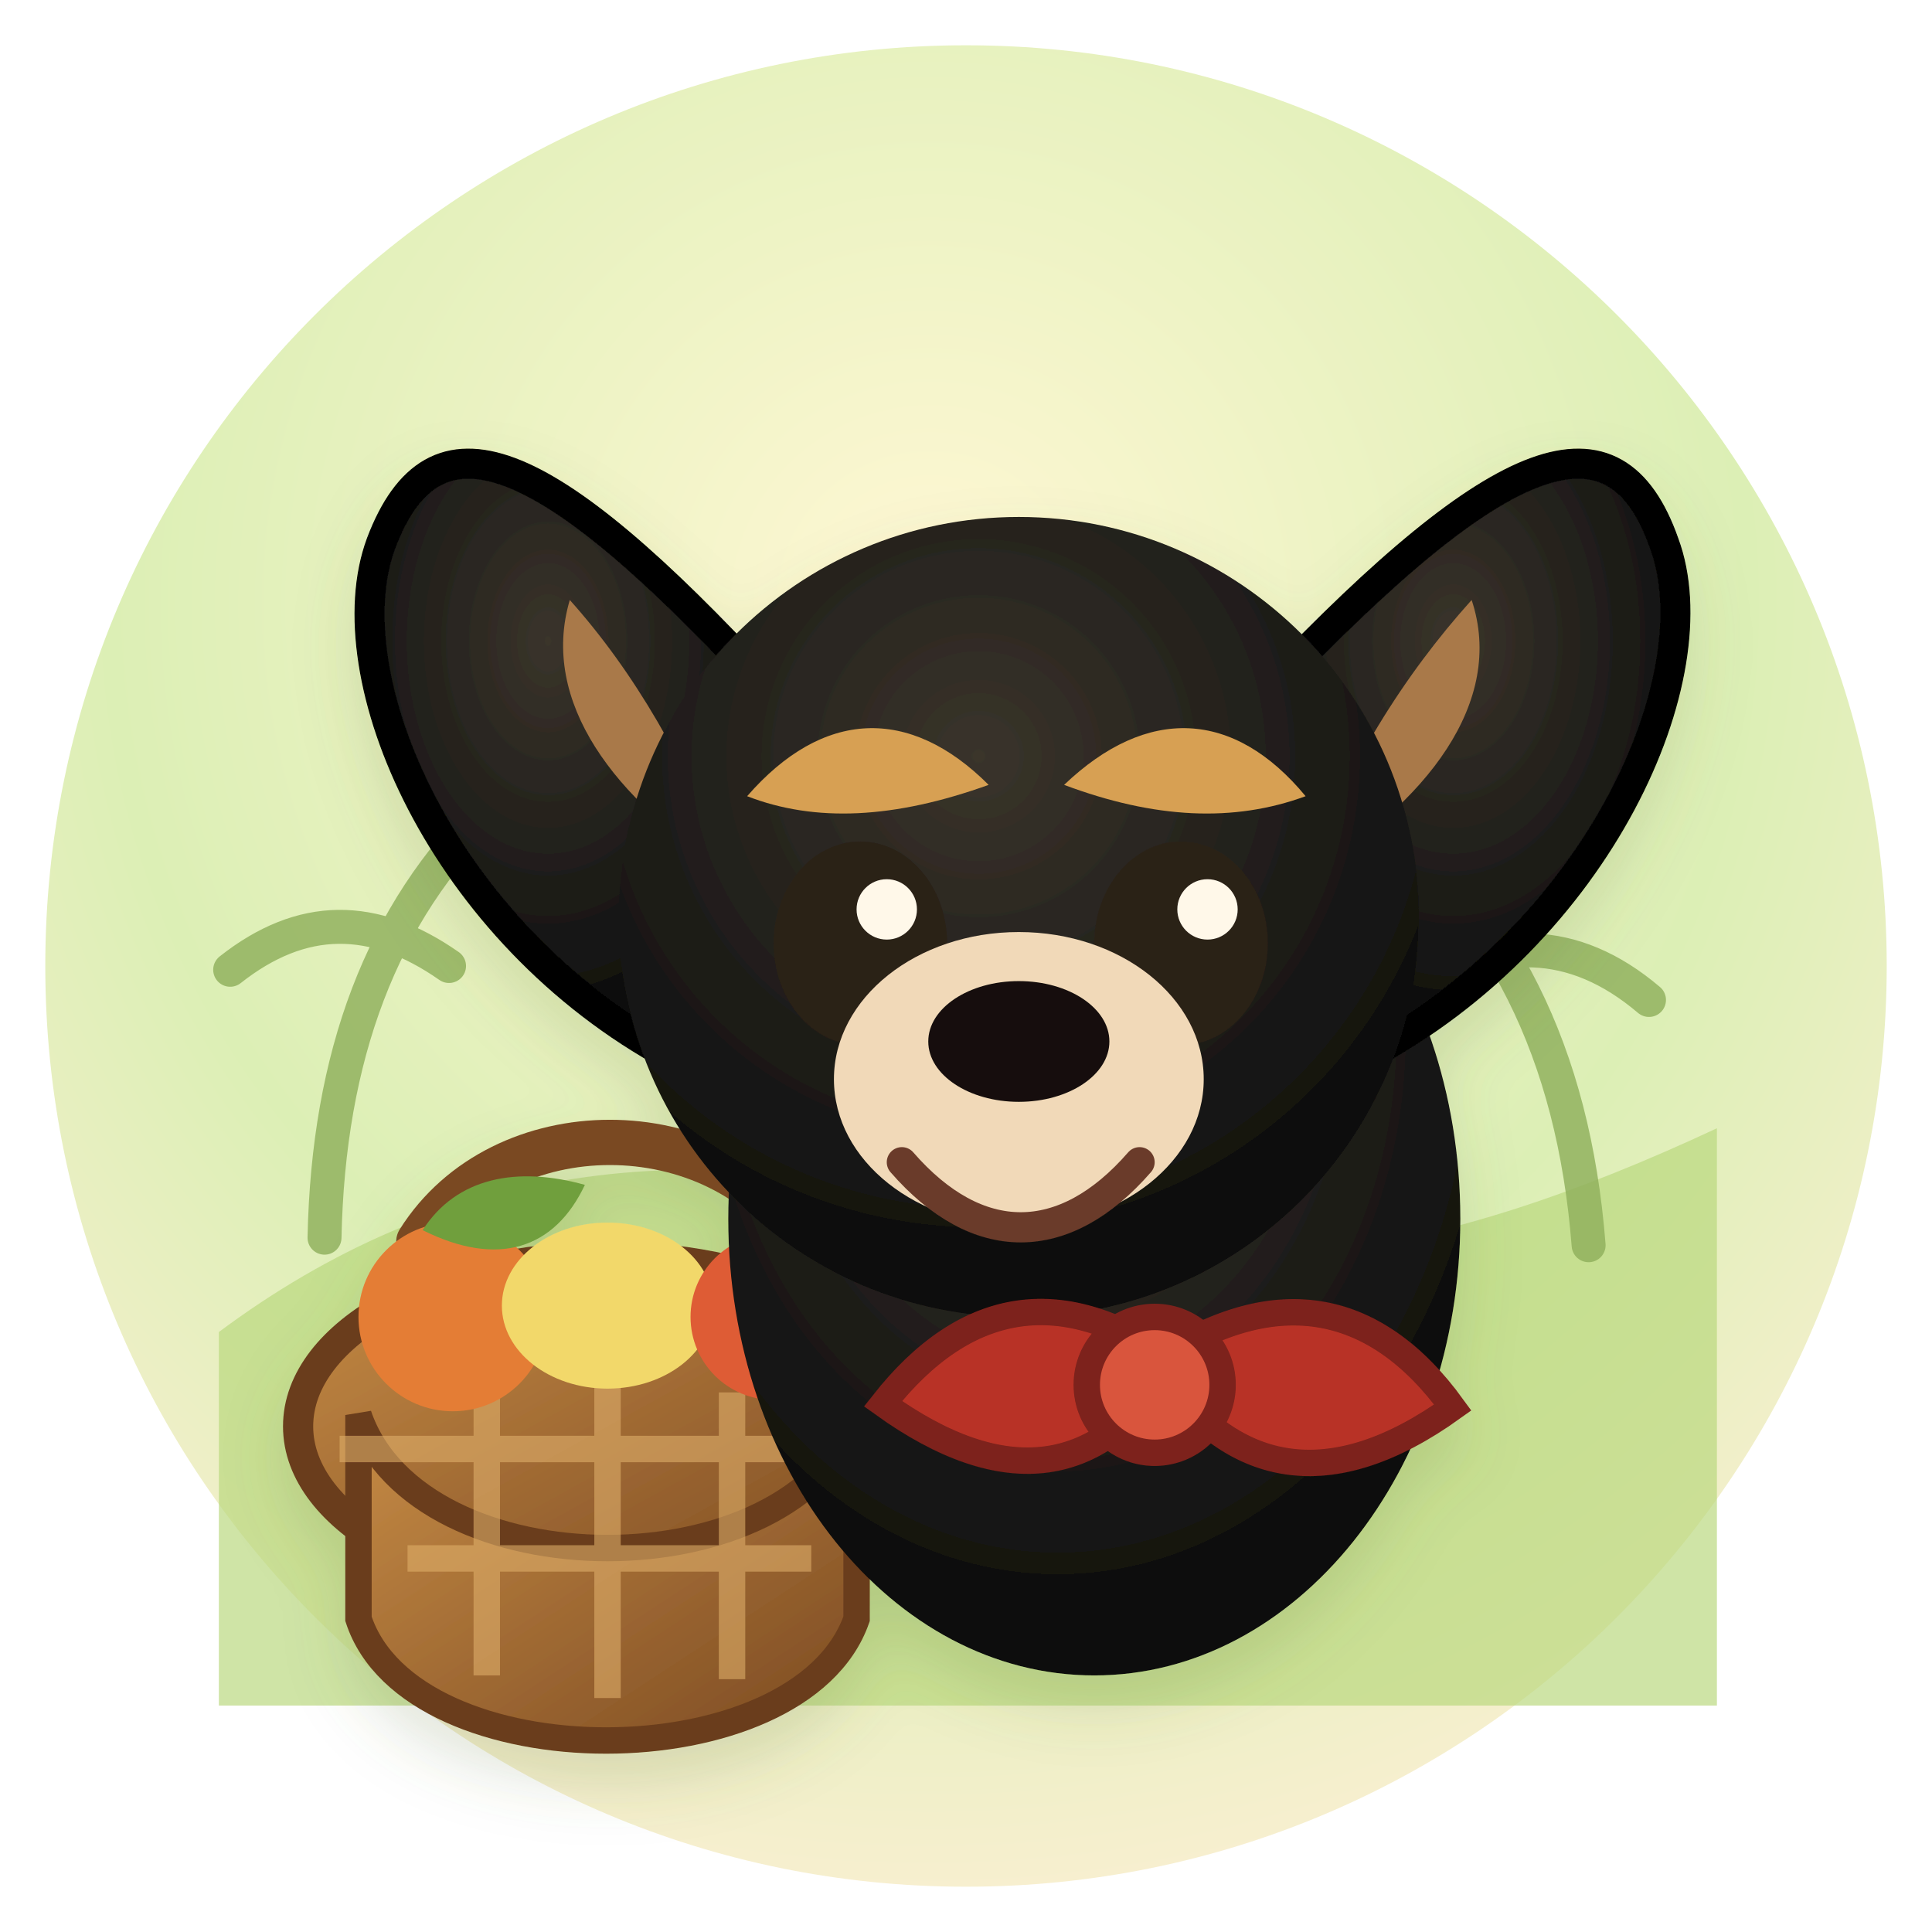
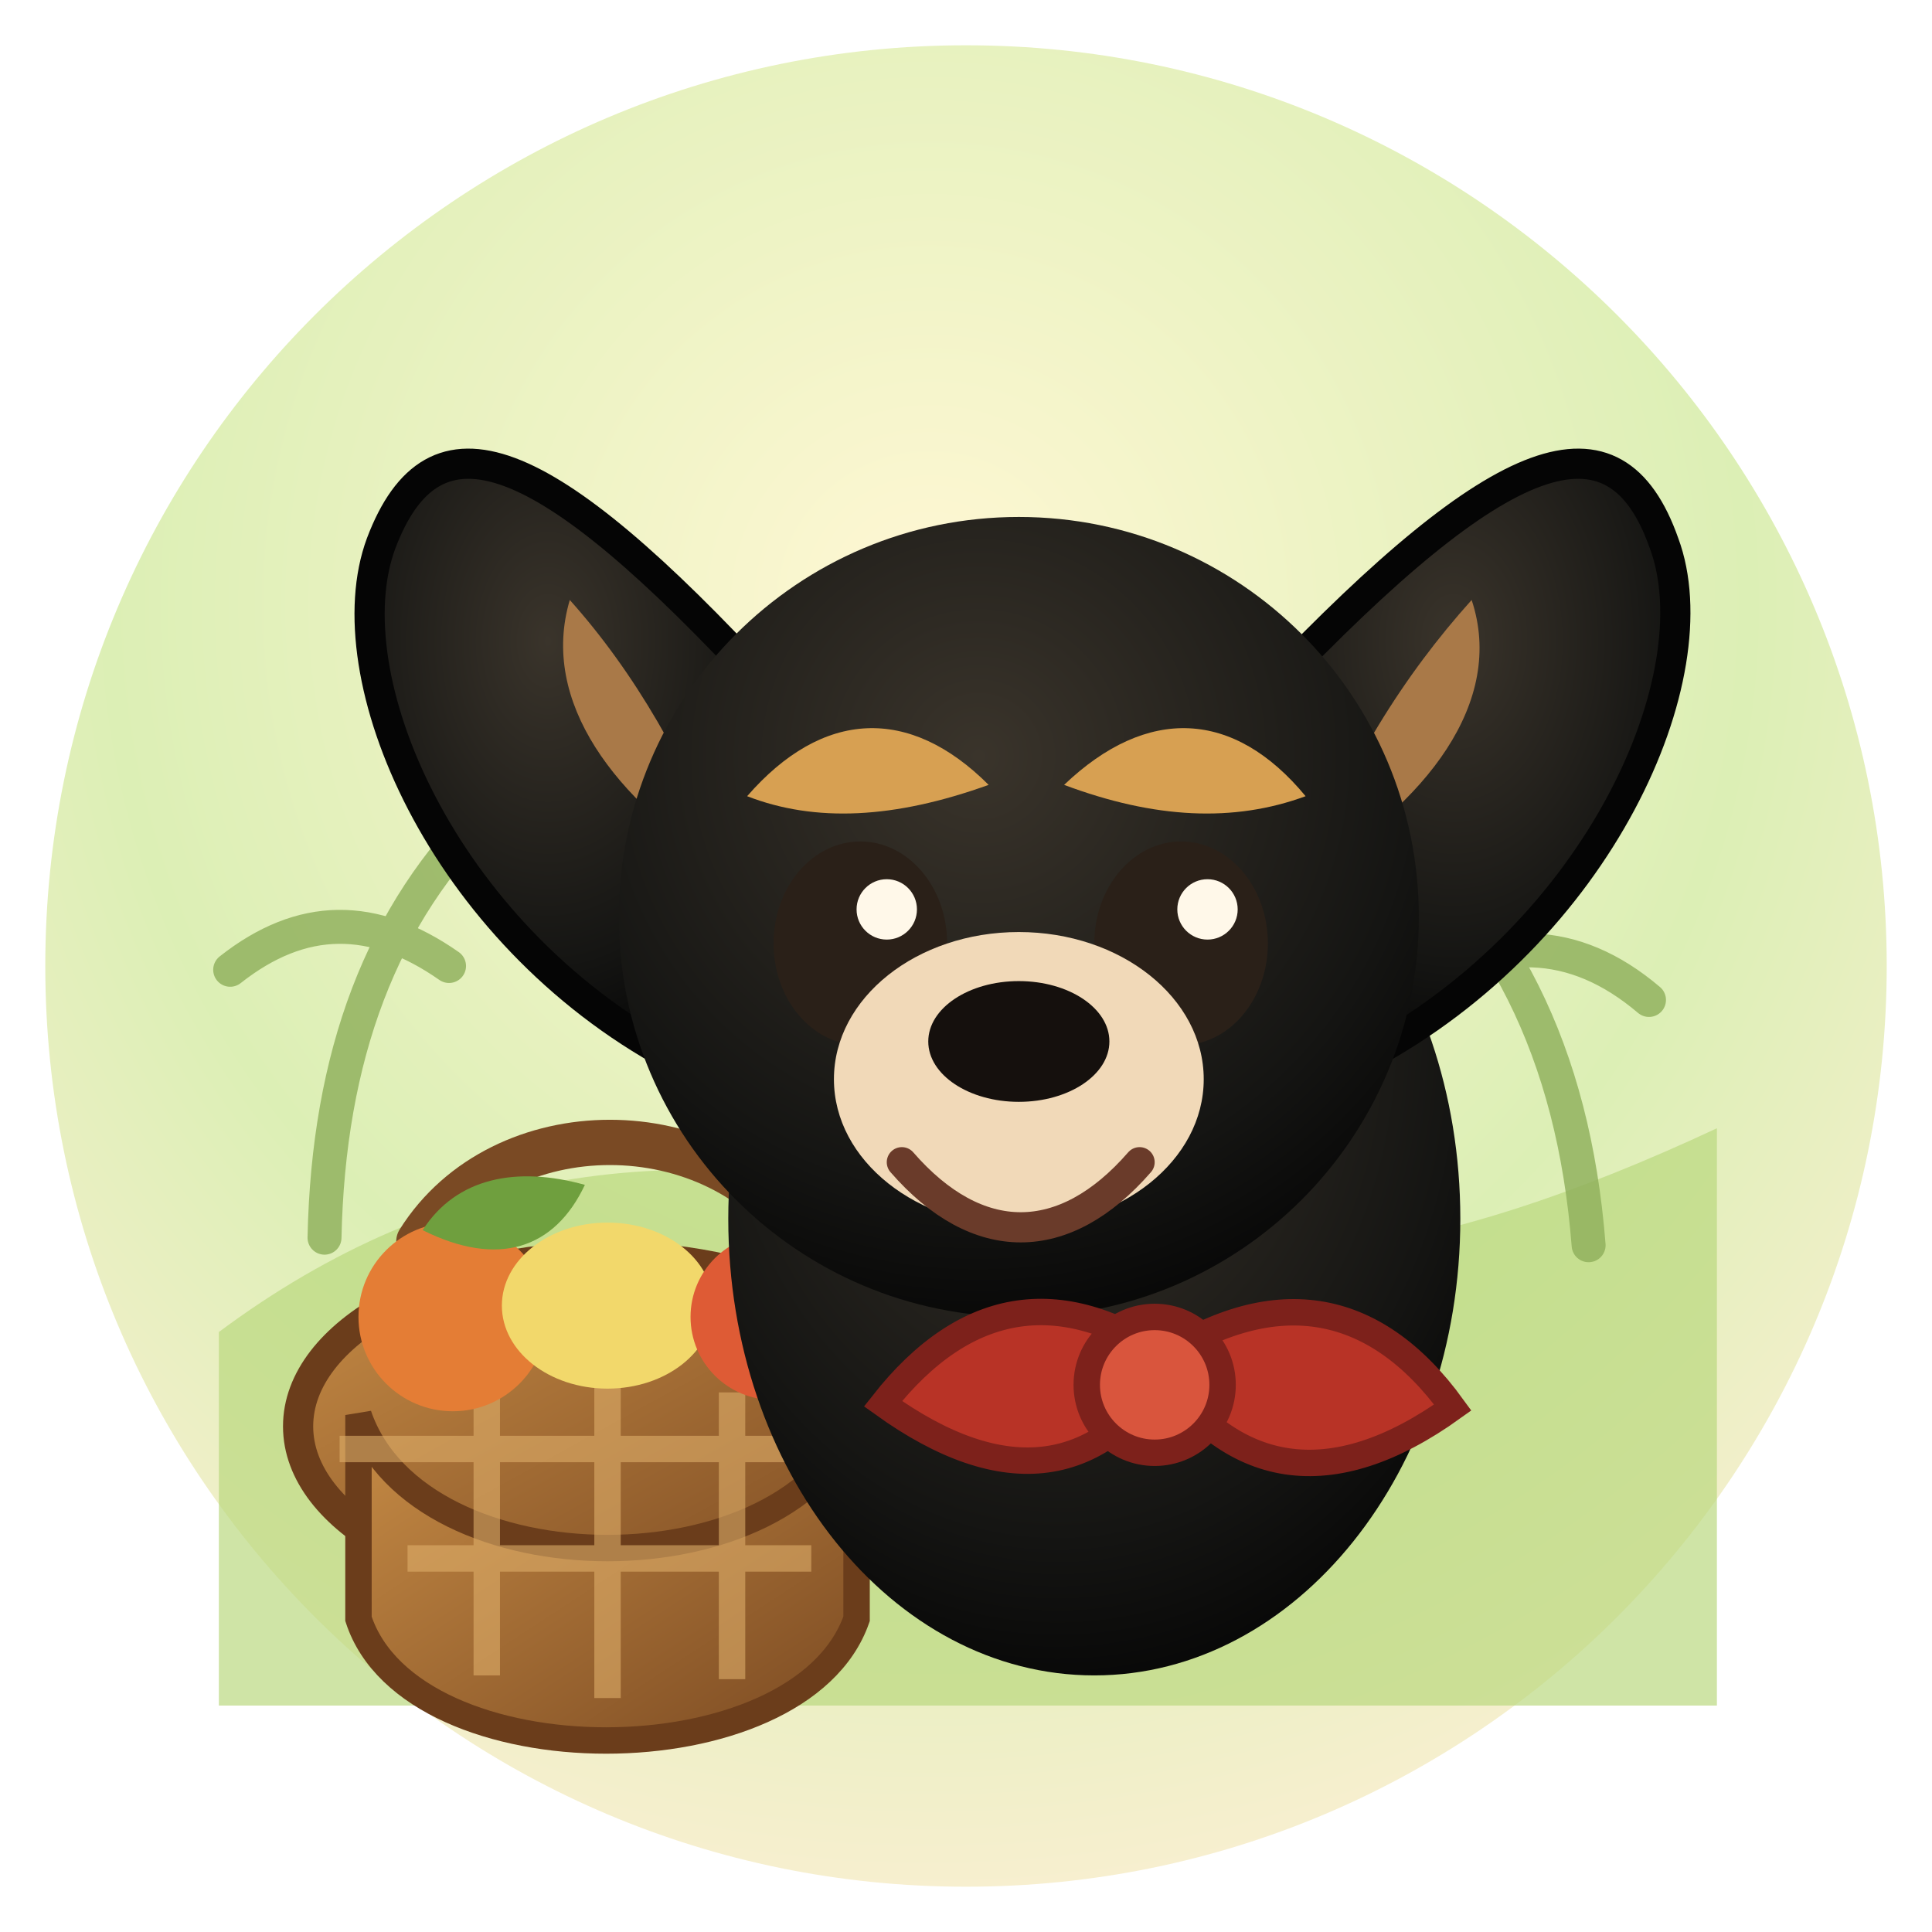
<svg xmlns="http://www.w3.org/2000/svg" viewBox="0 0 512 512" role="img" aria-labelledby="title desc">
  <defs>
    <radialGradient id="garden" cx="48%" cy="30%" r="72%">
      <stop offset="0" stop-color="#fff7d4" />
      <stop offset="0.63" stop-color="#dcefb5" />
      <stop offset="1" stop-color="#f8efd0" />
    </radialGradient>
    <radialGradient id="blackfur" cx="45%" cy="30%" r="75%">
      <stop offset="0" stop-color="#3a342b" />
      <stop offset="0.72" stop-color="#151513" />
      <stop offset="1" stop-color="#050505" />
    </radialGradient>
    <linearGradient id="basket" x1="0" y1="0" x2="1" y2="1">
      <stop offset="0" stop-color="#c68b45" />
      <stop offset="1" stop-color="#7b4a22" />
    </linearGradient>
-     <filter id="soft" x="-12%" y="-12%" width="124%" height="124%">
-       <feDropShadow dx="0" dy="8" stdDeviation="8" flood-color="#60773a" flood-opacity="0.18" />
-     </filter>
  </defs>
  <circle cx="256" cy="256" r="244" fill="url(#garden)" />
  <path d="M58 353c59-44 126-54 199-31 66 21 123 12 198-23v153H58z" fill="#b9d77d" opacity=".68" />
  <g stroke="#8fb05b" stroke-width="9" stroke-linecap="round" fill="none" opacity=".82">
    <path d="M86 328c1-48 15-86 44-114" />
    <path d="M421 330c-4-51-23-89-58-116" />
    <path d="M119 256c-20-14-39-14-58 1M374 262c22-14 43-14 63 3" />
  </g>
-   <g filter="url(#soft)">
+   <g>
    <g transform="translate(73 291)">
      <ellipse cx="88" cy="87" rx="82" ry="45" fill="url(#basket)" stroke="#6b3d1b" stroke-width="8" />
      <path d="M22 84c16 47 116 47 132 0v54c-15 43-118 43-132 0z" fill="url(#basket)" stroke="#6b3d1b" stroke-width="7" />
      <path d="M17 93h142M35 122h107M56 79v74M88 73v86M121 78v76" stroke="#e0b06a" stroke-width="7" opacity=".58" />
      <path d="M38 38c22-35 79-35 102 0" fill="none" stroke="#7a4a24" stroke-width="12" stroke-linecap="round" />
      <circle cx="47" cy="58" r="25" fill="#e47d35" />
      <path d="M39 35c9-14 25-17 43-12-8 17-23 22-43 12z" fill="#6f9f3e" />
      <ellipse cx="88" cy="55" rx="28" ry="22" fill="#f2d86b" />
      <path d="M118 64c10-24 31-35 58-31 3 29-11 47-43 54z" fill="#77a94c" />
      <circle cx="132" cy="58" r="22" fill="#de5b35" />
    </g>
    <ellipse cx="290" cy="323" rx="97" ry="121" fill="url(#blackfur)" />
    <path d="M203 182c-59-64-88-75-102-38-13 35 16 103 77 136z" fill="url(#blackfur)" stroke="#050505" stroke-width="8" />
    <path d="M337 182c61-64 91-75 104-38 13 35-17 103-79 136z" fill="url(#blackfur)" stroke="#050505" stroke-width="8" />
    <path d="M151 159c17 19 31 43 42 72-30-19-50-45-42-72zM390 159c-18 20-33 44-44 73 32-19 53-46 44-73z" fill="#a97948" />
    <circle cx="270" cy="243" r="106" fill="url(#blackfur)" />
    <ellipse cx="228" cy="250" rx="23" ry="27" fill="#2a2018" />
    <ellipse cx="313" cy="250" rx="23" ry="27" fill="#2a2018" />
    <circle cx="235" cy="241" r="8" fill="#fff8e9" />
    <circle cx="320" cy="241" r="8" fill="#fff8e9" />
    <path d="M198 211c20-23 43-24 64-3-25 9-46 10-64 3zM282 208c22-21 45-20 64 3-19 7-40 6-64-3z" fill="#d7a052" />
    <ellipse cx="270" cy="286" rx="49" ry="39" fill="#f1d9b8" />
    <ellipse cx="270" cy="276" rx="24" ry="16" fill="#15100d" />
    <path d="M239 308c20 23 43 23 63 0" stroke="#6a3b2a" stroke-width="8" stroke-linecap="round" fill="none" />
    <path d="M234 372c22-28 48-32 77-11-19 31-45 34-77 11zM306 361c31-21 58-17 79 12-32 23-59 19-79-12z" fill="#b83326" stroke="#7d211b" stroke-width="7" />
    <circle cx="306" cy="367" r="18" fill="#d9553d" stroke="#7d211b" stroke-width="7" />
  </g>
</svg>
